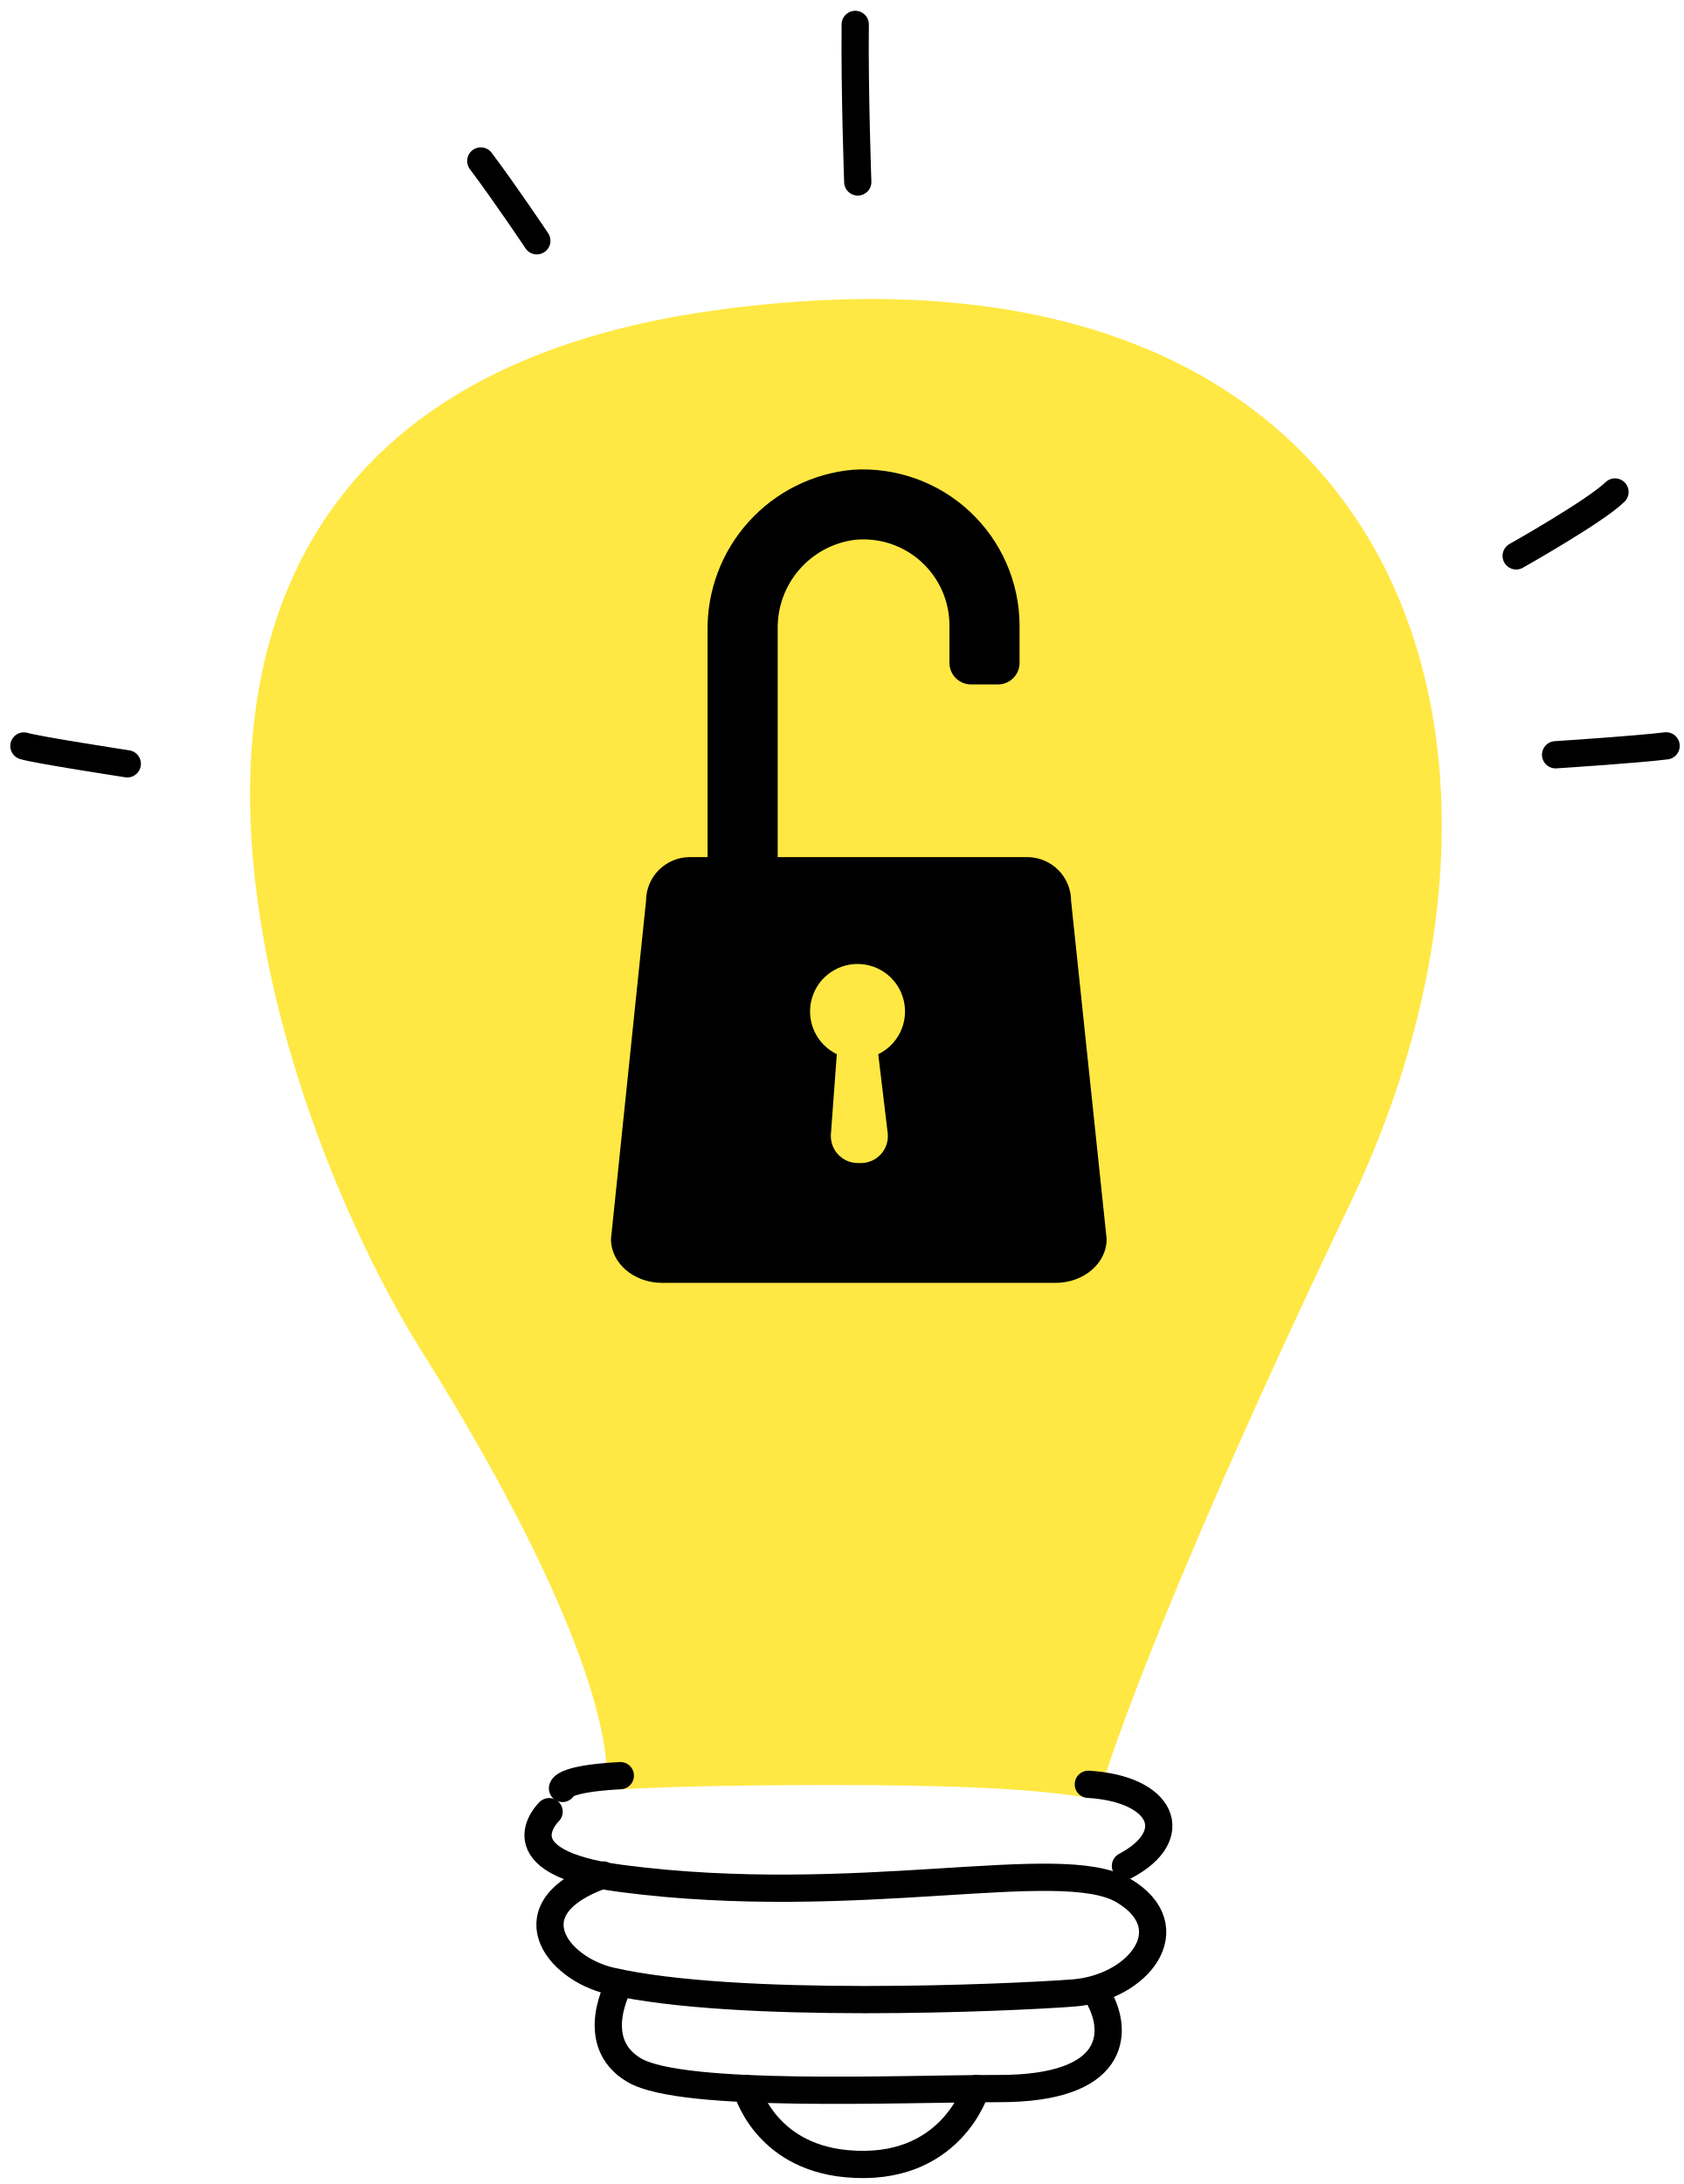
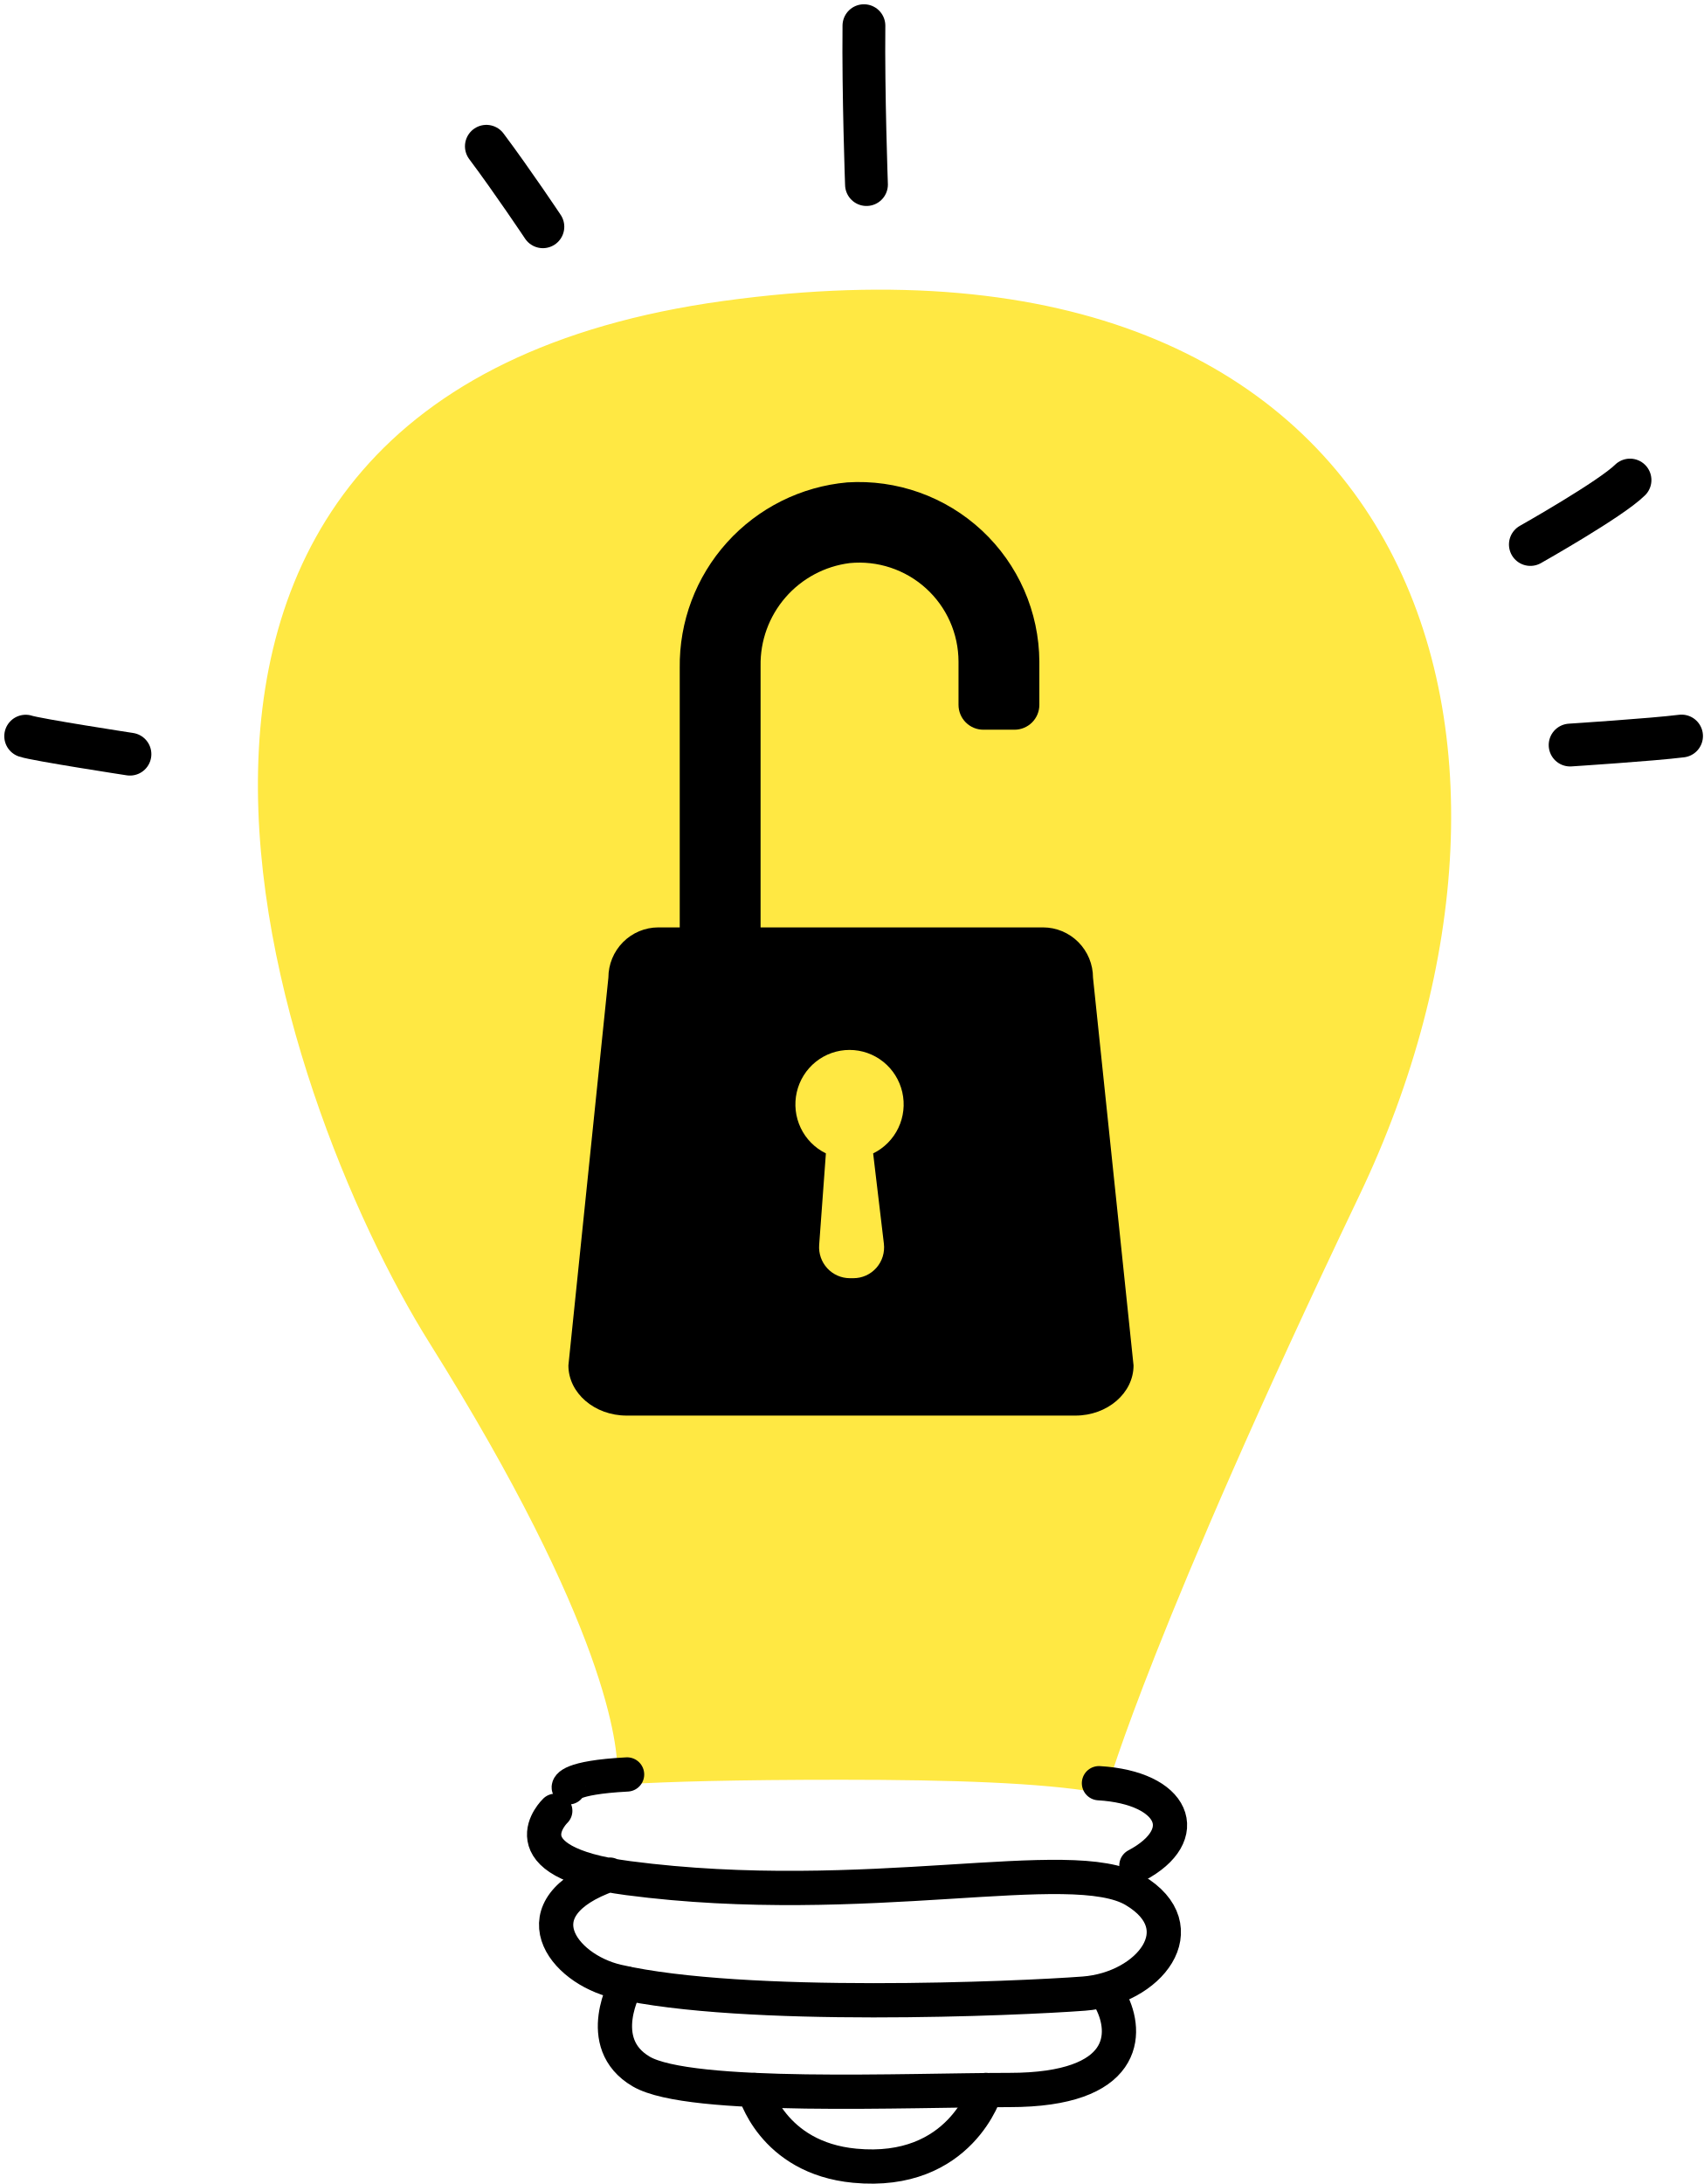
- <svg xmlns="http://www.w3.org/2000/svg" width="138" height="179" viewBox="0 0 138 179" fill="none">
-   <path d="M109.667 98.168C92.872 133.31 89.206 146.223 89.206 146.223C84.553 145.432 77.351 145.185 68.262 145.185C59.578 145.185 54.183 145.343 50.844 145.541C50.913 143.002 49.955 133.191 35.452 110.053C23.211 90.531 3.046 34.198 58.817 26.531C114.587 18.865 127.312 61.278 109.667 98.168Z" fill="#FFE843" stroke="#FFE843" stroke-width="2.233" stroke-linecap="round" stroke-linejoin="round" />
-   <path d="M89.214 146.242C95.34 146.607 96.98 150.431 92.257 152.93" stroke="black" stroke-width="2.233" stroke-linecap="round" stroke-linejoin="round" />
-   <path d="M46.11 146.578C46.11 146.578 46.051 145.787 50.852 145.531" stroke="black" stroke-width="2.233" stroke-linecap="round" stroke-linejoin="round" />
-   <path d="M45.013 148.485C45.013 148.485 40.686 152.614 50.941 153.958C70.325 156.497 86.962 151.903 92.09 154.946C97.217 157.989 93.315 162.938 87.99 163.344C82.665 163.749 60.327 164.717 50.052 162.356C45.577 161.318 41.852 156.339 49.439 153.671" stroke="black" stroke-width="2.233" stroke-linecap="round" stroke-linejoin="round" />
-   <path d="M50.804 162.533C50.804 162.533 48.037 167.354 51.999 169.676C55.961 171.998 73.734 171.178 81.934 171.178C91.557 171.178 91.567 166.564 90.194 163.926" stroke="black" stroke-width="2.233" stroke-linecap="round" stroke-linejoin="round" />
-   <path d="M61.197 171.178C61.197 171.178 62.61 176.691 69.357 177.333C77.972 178.153 80.017 171.178 80.017 171.178" stroke="black" stroke-width="2.233" stroke-linecap="round" stroke-linejoin="round" />
-   <path d="M69.916 38.5C66.63 38.794 63.577 40.318 61.368 42.767C59.158 45.217 57.956 48.411 58.001 51.709V70.332C58.001 71.094 58.304 71.826 58.843 72.365C59.383 72.904 60.114 73.207 60.876 73.207H63.751V67.368V51.561C63.72 49.773 64.35 48.037 65.521 46.686C66.692 45.335 68.32 44.464 70.094 44.24C71.072 44.145 72.059 44.255 72.991 44.564C73.924 44.873 74.782 45.373 75.51 46.032C76.239 46.692 76.821 47.496 77.22 48.394C77.62 49.291 77.827 50.262 77.83 51.245V54.327C77.83 54.796 78.016 55.246 78.348 55.578C78.679 55.909 79.129 56.096 79.598 56.096H81.811C82.28 56.096 82.73 55.909 83.061 55.578C83.393 55.246 83.579 54.796 83.579 54.327V51.245C83.57 49.495 83.202 47.766 82.5 46.163C81.798 44.561 80.776 43.119 79.497 41.925C78.217 40.732 76.707 39.812 75.06 39.224C73.412 38.635 71.662 38.388 69.916 38.5Z" fill="black" />
-   <path d="M87.803 73.844C87.803 72.891 87.424 71.976 86.749 71.302C86.075 70.627 85.16 70.248 84.207 70.248H56.544C55.592 70.251 54.68 70.631 54.007 71.305C53.335 71.979 52.958 72.892 52.958 73.844L50.083 101.557C50.083 103.533 51.96 105.143 54.272 105.143H86.538C88.84 105.143 90.717 103.533 90.717 101.557L87.803 73.844ZM71.995 86.411L72.766 92.853C72.804 93.163 72.775 93.477 72.682 93.776C72.589 94.074 72.434 94.349 72.227 94.582C72.019 94.816 71.764 95.003 71.479 95.13C71.194 95.258 70.885 95.324 70.573 95.323H70.316C70.012 95.322 69.712 95.259 69.434 95.138C69.156 95.016 68.906 94.838 68.699 94.616C68.492 94.394 68.334 94.131 68.233 93.845C68.132 93.558 68.091 93.254 68.113 92.952L68.597 86.401C67.804 86.017 67.166 85.375 66.785 84.581C66.405 83.786 66.305 82.886 66.502 82.028C66.7 81.169 67.182 80.403 67.871 79.854C68.561 79.306 69.415 79.007 70.296 79.007C71.177 79.007 72.032 79.306 72.721 79.854C73.41 80.403 73.893 81.169 74.09 82.028C74.287 82.886 74.187 83.786 73.807 84.581C73.427 85.375 72.788 86.017 71.995 86.401V86.411Z" fill="black" />
-   <path d="M70.315 14.913C70.315 14.913 70.048 7.493 70.107 2" stroke="black" stroke-width="2.233" stroke-linecap="round" stroke-linejoin="round" />
-   <path d="M124.287 45.559C124.287 45.559 130.808 41.884 132.388 40.323" stroke="black" stroke-width="2.233" stroke-linecap="round" stroke-linejoin="round" />
-   <path d="M44.006 19.734C44.006 19.734 41.536 16.029 39.412 13.194" stroke="black" stroke-width="2.233" stroke-linecap="round" stroke-linejoin="round" />
-   <path d="M10.436 62.602C10.436 62.602 2.839 61.436 1.959 61.139" stroke="black" stroke-width="2.233" stroke-linecap="round" stroke-linejoin="round" />
-   <path d="M127.519 61.861C127.519 61.861 134.237 61.426 136.579 61.129" stroke="black" stroke-width="2.233" stroke-linecap="round" stroke-linejoin="round" />
+ <svg xmlns="http://www.w3.org/2000/svg" width="199" height="255" viewBox="0 0 199 255" fill="none">
+   <path d="M157.722 139.146C133.596 189.627 128.33 208.176 128.33 208.176C121.646 207.04 111.3 206.685 98.243 206.685C85.768 206.685 78.02 206.913 73.223 207.196C73.322 203.549 71.945 189.456 51.111 156.219C33.528 128.175 4.562 47.252 84.676 36.239C164.79 25.226 183.069 86.153 157.722 139.146Z" fill="#FFE843" stroke="#FFE843" stroke-width="2.233" stroke-linecap="round" stroke-linejoin="round" />
+   <path d="M128.342 208.204C137.141 208.729 139.497 214.221 132.713 217.812" stroke="black" stroke-width="4" stroke-linecap="round" stroke-linejoin="round" />
+   <path d="M66.422 208.686C66.422 208.686 66.337 207.551 73.234 207.182" stroke="black" stroke-width="4" stroke-linecap="round" stroke-linejoin="round" />
+   <path d="M64.847 211.425C64.847 211.425 58.631 217.357 73.362 219.288C101.207 222.935 125.106 216.336 132.472 220.707C139.838 225.078 134.232 232.188 126.582 232.77C118.933 233.352 86.845 234.743 72.085 231.351C65.656 229.861 60.306 222.708 71.205 218.876" stroke="black" stroke-width="4" stroke-linecap="round" stroke-linejoin="round" />
+   <path d="M73.165 231.606C73.165 231.606 69.191 238.532 74.882 241.867C80.573 245.202 106.104 244.024 117.884 244.024C131.707 244.024 131.721 237.396 129.748 233.607" stroke="black" stroke-width="4" stroke-linecap="round" stroke-linejoin="round" />
+   <path d="M88.094 244.025C88.094 244.025 90.124 251.944 99.817 252.866C112.192 254.044 115.13 244.025 115.13 244.025" stroke="black" stroke-width="4" stroke-linecap="round" stroke-linejoin="round" />
+   <path d="M98.946 56.324C93.552 56.806 88.538 59.307 84.91 63.327C81.282 67.347 79.308 72.588 79.383 78.001V108.563C79.383 109.814 79.88 111.014 80.766 111.899C81.651 112.784 82.852 113.281 84.103 113.281H88.824V103.699V77.758C88.773 74.824 89.808 71.975 91.73 69.758C93.652 67.541 96.326 66.111 99.238 65.744C100.844 65.588 102.464 65.769 103.996 66.276C105.527 66.782 106.936 67.603 108.132 68.685C109.328 69.767 110.284 71.087 110.94 72.56C111.595 74.033 111.936 75.627 111.94 77.239V82.297C111.94 83.067 112.246 83.805 112.79 84.35C113.335 84.894 114.073 85.2 114.844 85.2H118.477C119.247 85.2 119.986 84.894 120.53 84.35C121.075 83.805 121.381 83.067 121.381 82.297V77.239C121.365 74.368 120.762 71.53 119.609 68.9C118.456 66.27 116.778 63.904 114.677 61.945C112.576 59.987 110.097 58.478 107.392 57.511C104.687 56.545 101.813 56.141 98.946 56.324Z" fill="black" />
+   <path d="M127.647 114.155C127.647 112.597 127.032 111.103 125.936 110.002C124.841 108.9 123.355 108.281 121.806 108.281H76.875C75.329 108.285 73.847 108.906 72.756 110.007C71.664 111.109 71.05 112.6 71.05 114.155L66.381 159.423C66.381 162.651 69.43 165.281 73.185 165.281H125.593C129.332 165.281 132.381 162.651 132.381 159.423L127.647 114.155ZM101.972 134.683L103.224 145.205C103.285 145.712 103.239 146.226 103.088 146.713C102.937 147.2 102.685 147.649 102.348 148.031C102.011 148.412 101.597 148.717 101.134 148.926C100.671 149.134 100.169 149.241 99.662 149.24H99.245C98.751 149.239 98.264 149.136 97.812 148.937C97.36 148.739 96.954 148.449 96.618 148.085C96.282 147.722 96.025 147.293 95.861 146.826C95.697 146.358 95.631 145.861 95.666 145.367L96.452 134.667C95.165 134.039 94.128 132.99 93.51 131.693C92.892 130.395 92.73 128.925 93.051 127.522C93.371 126.12 94.155 124.869 95.274 123.972C96.393 123.076 97.782 122.588 99.212 122.588C100.643 122.588 102.031 123.076 103.151 123.972C104.27 124.869 105.054 126.12 105.374 127.522C105.695 128.925 105.533 130.395 104.915 131.693C104.297 132.99 103.26 134.039 101.972 134.667V134.683Z" fill="black" />
+   <path d="M101.192 21.549C101.192 21.549 100.809 10.891 100.894 3" stroke="black" stroke-width="5" stroke-linecap="round" stroke-linejoin="round" />
+   <path d="M178.724 63.573C178.724 63.573 188.09 58.293 190.361 56.051" stroke="black" stroke-width="5" stroke-linecap="round" stroke-linejoin="round" />
+   <path d="M63.4 26.475C63.4 26.475 59.852 21.153 56.801 17.08" stroke="black" stroke-width="5" stroke-linecap="round" stroke-linejoin="round" />
+   <path d="M15.177 88.054C15.177 88.054 4.263 86.379 3 85.954" stroke="black" stroke-width="5" stroke-linecap="round" stroke-linejoin="round" />
+   <path d="M183.366 86.99C183.366 86.99 193.017 86.365 196.38 85.939" stroke="black" stroke-width="5" stroke-linecap="round" stroke-linejoin="round" />
</svg>
